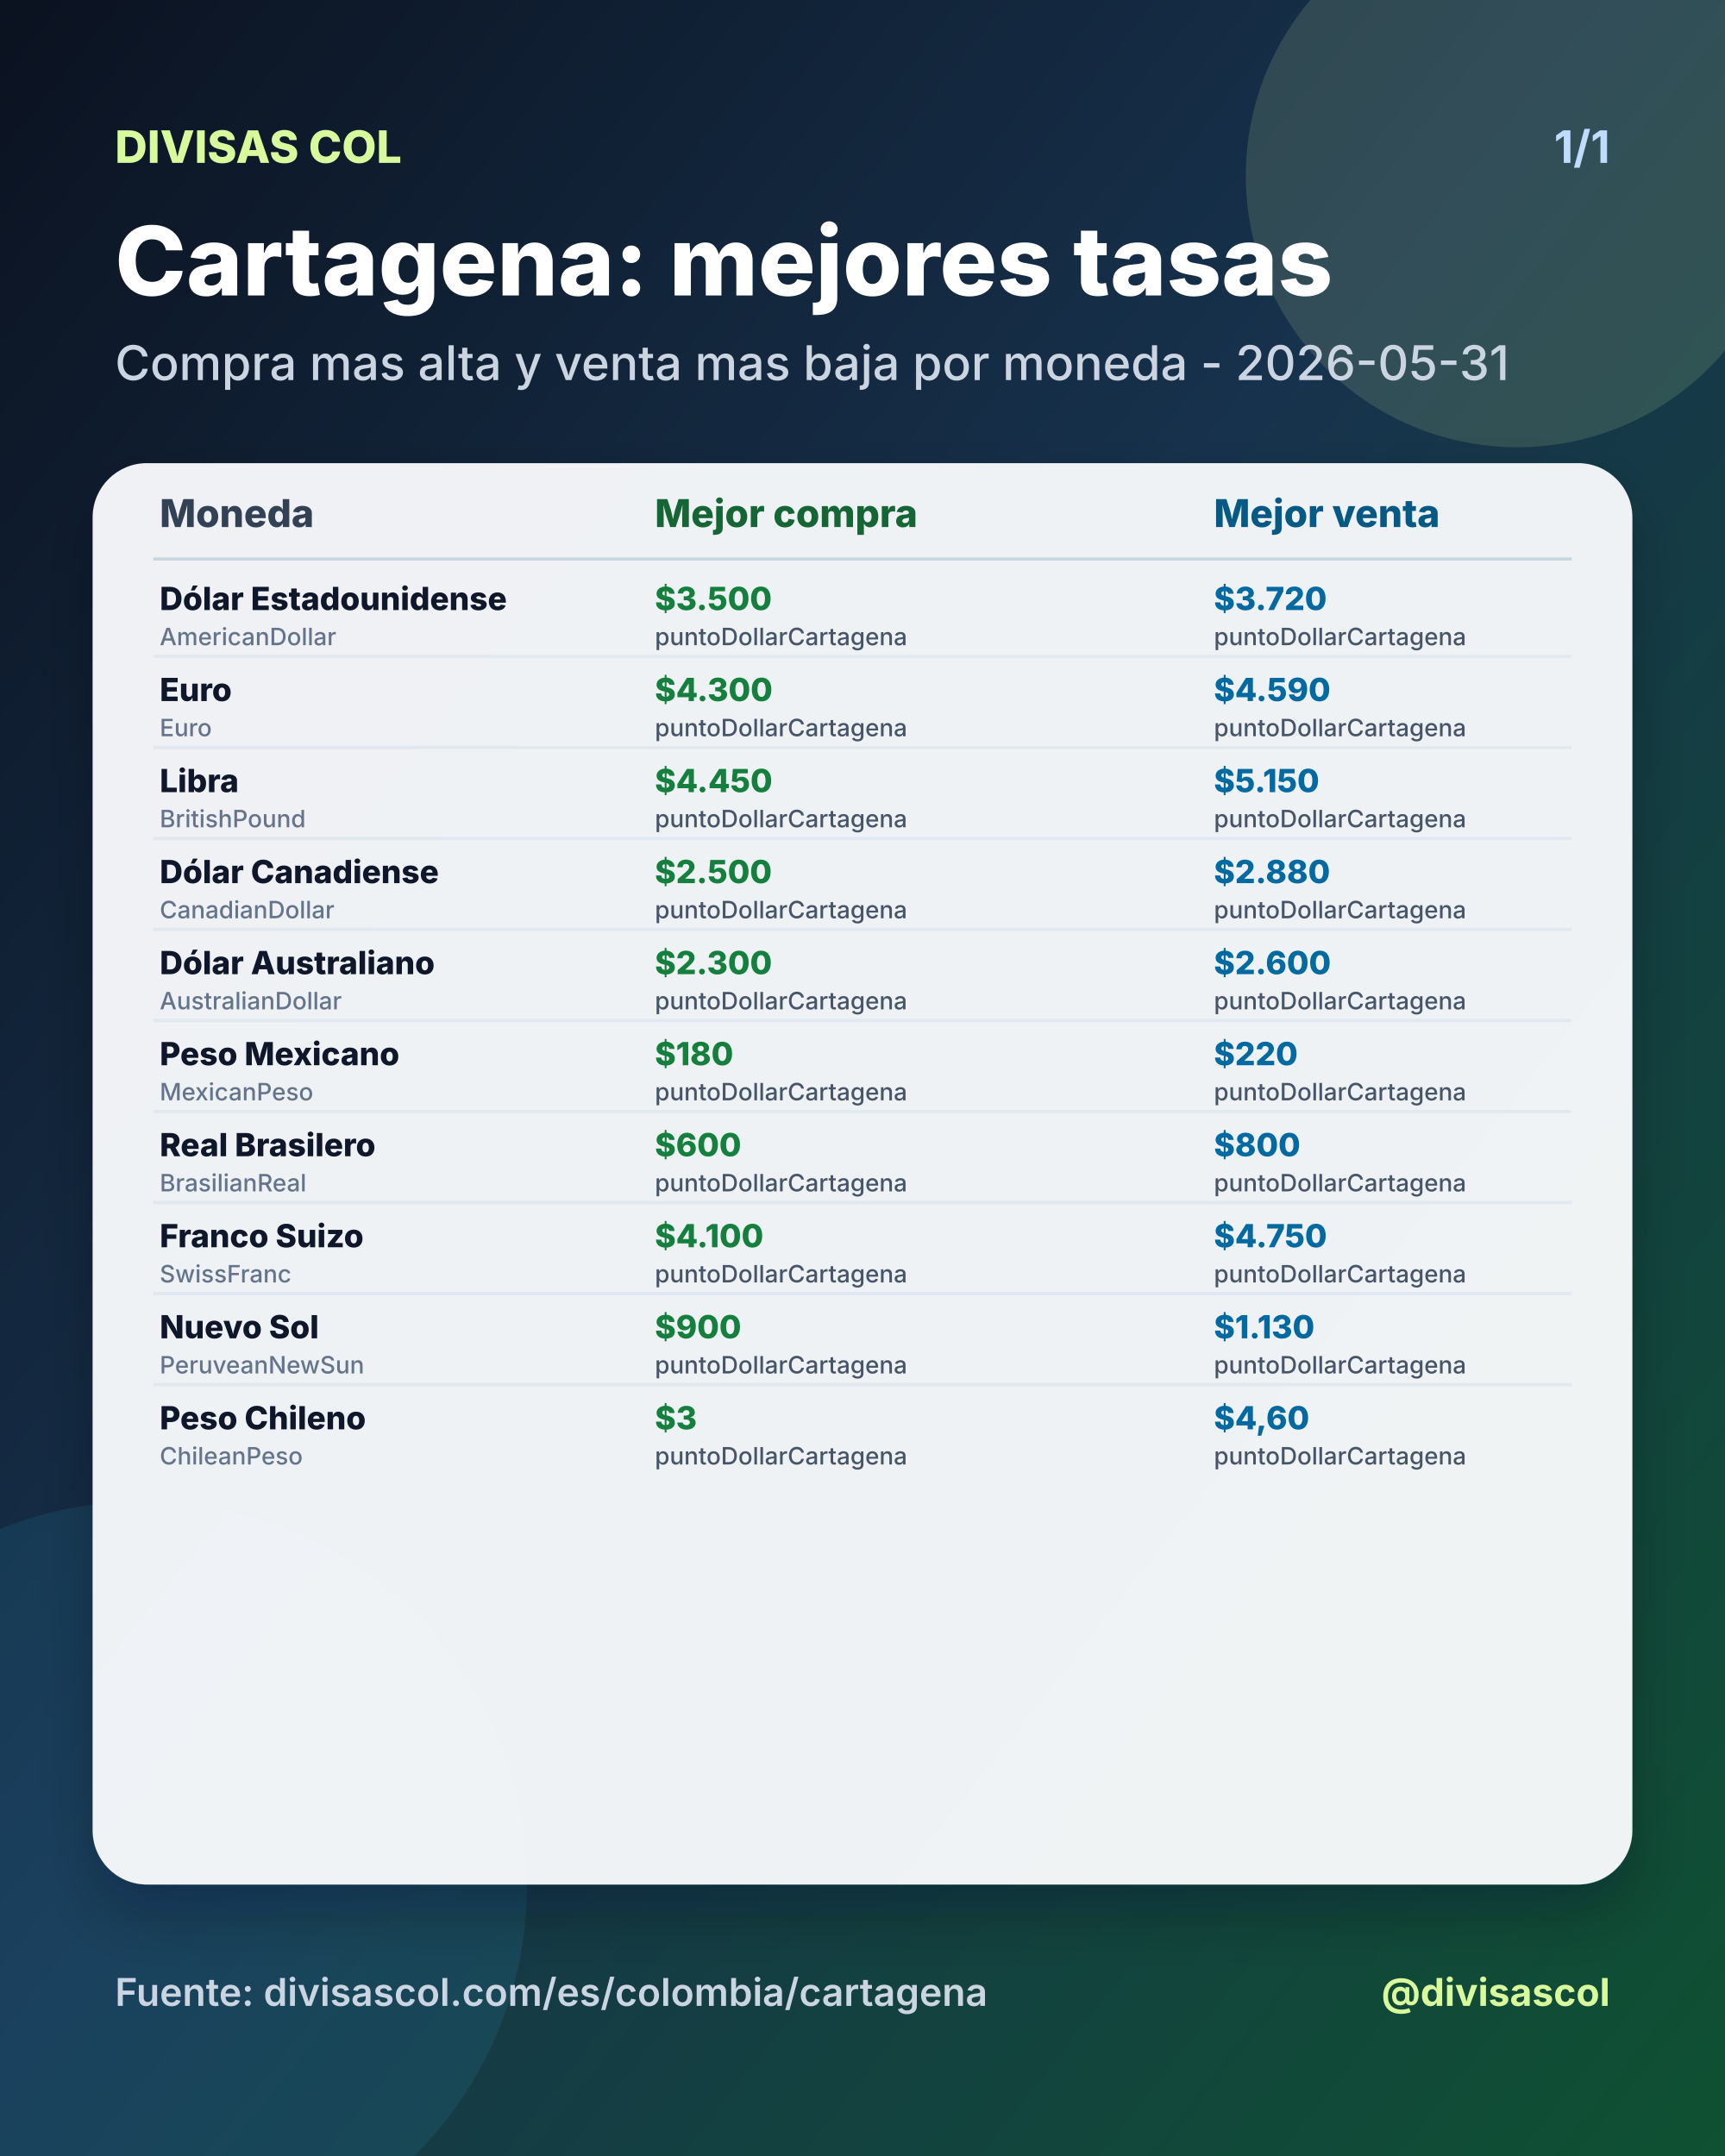
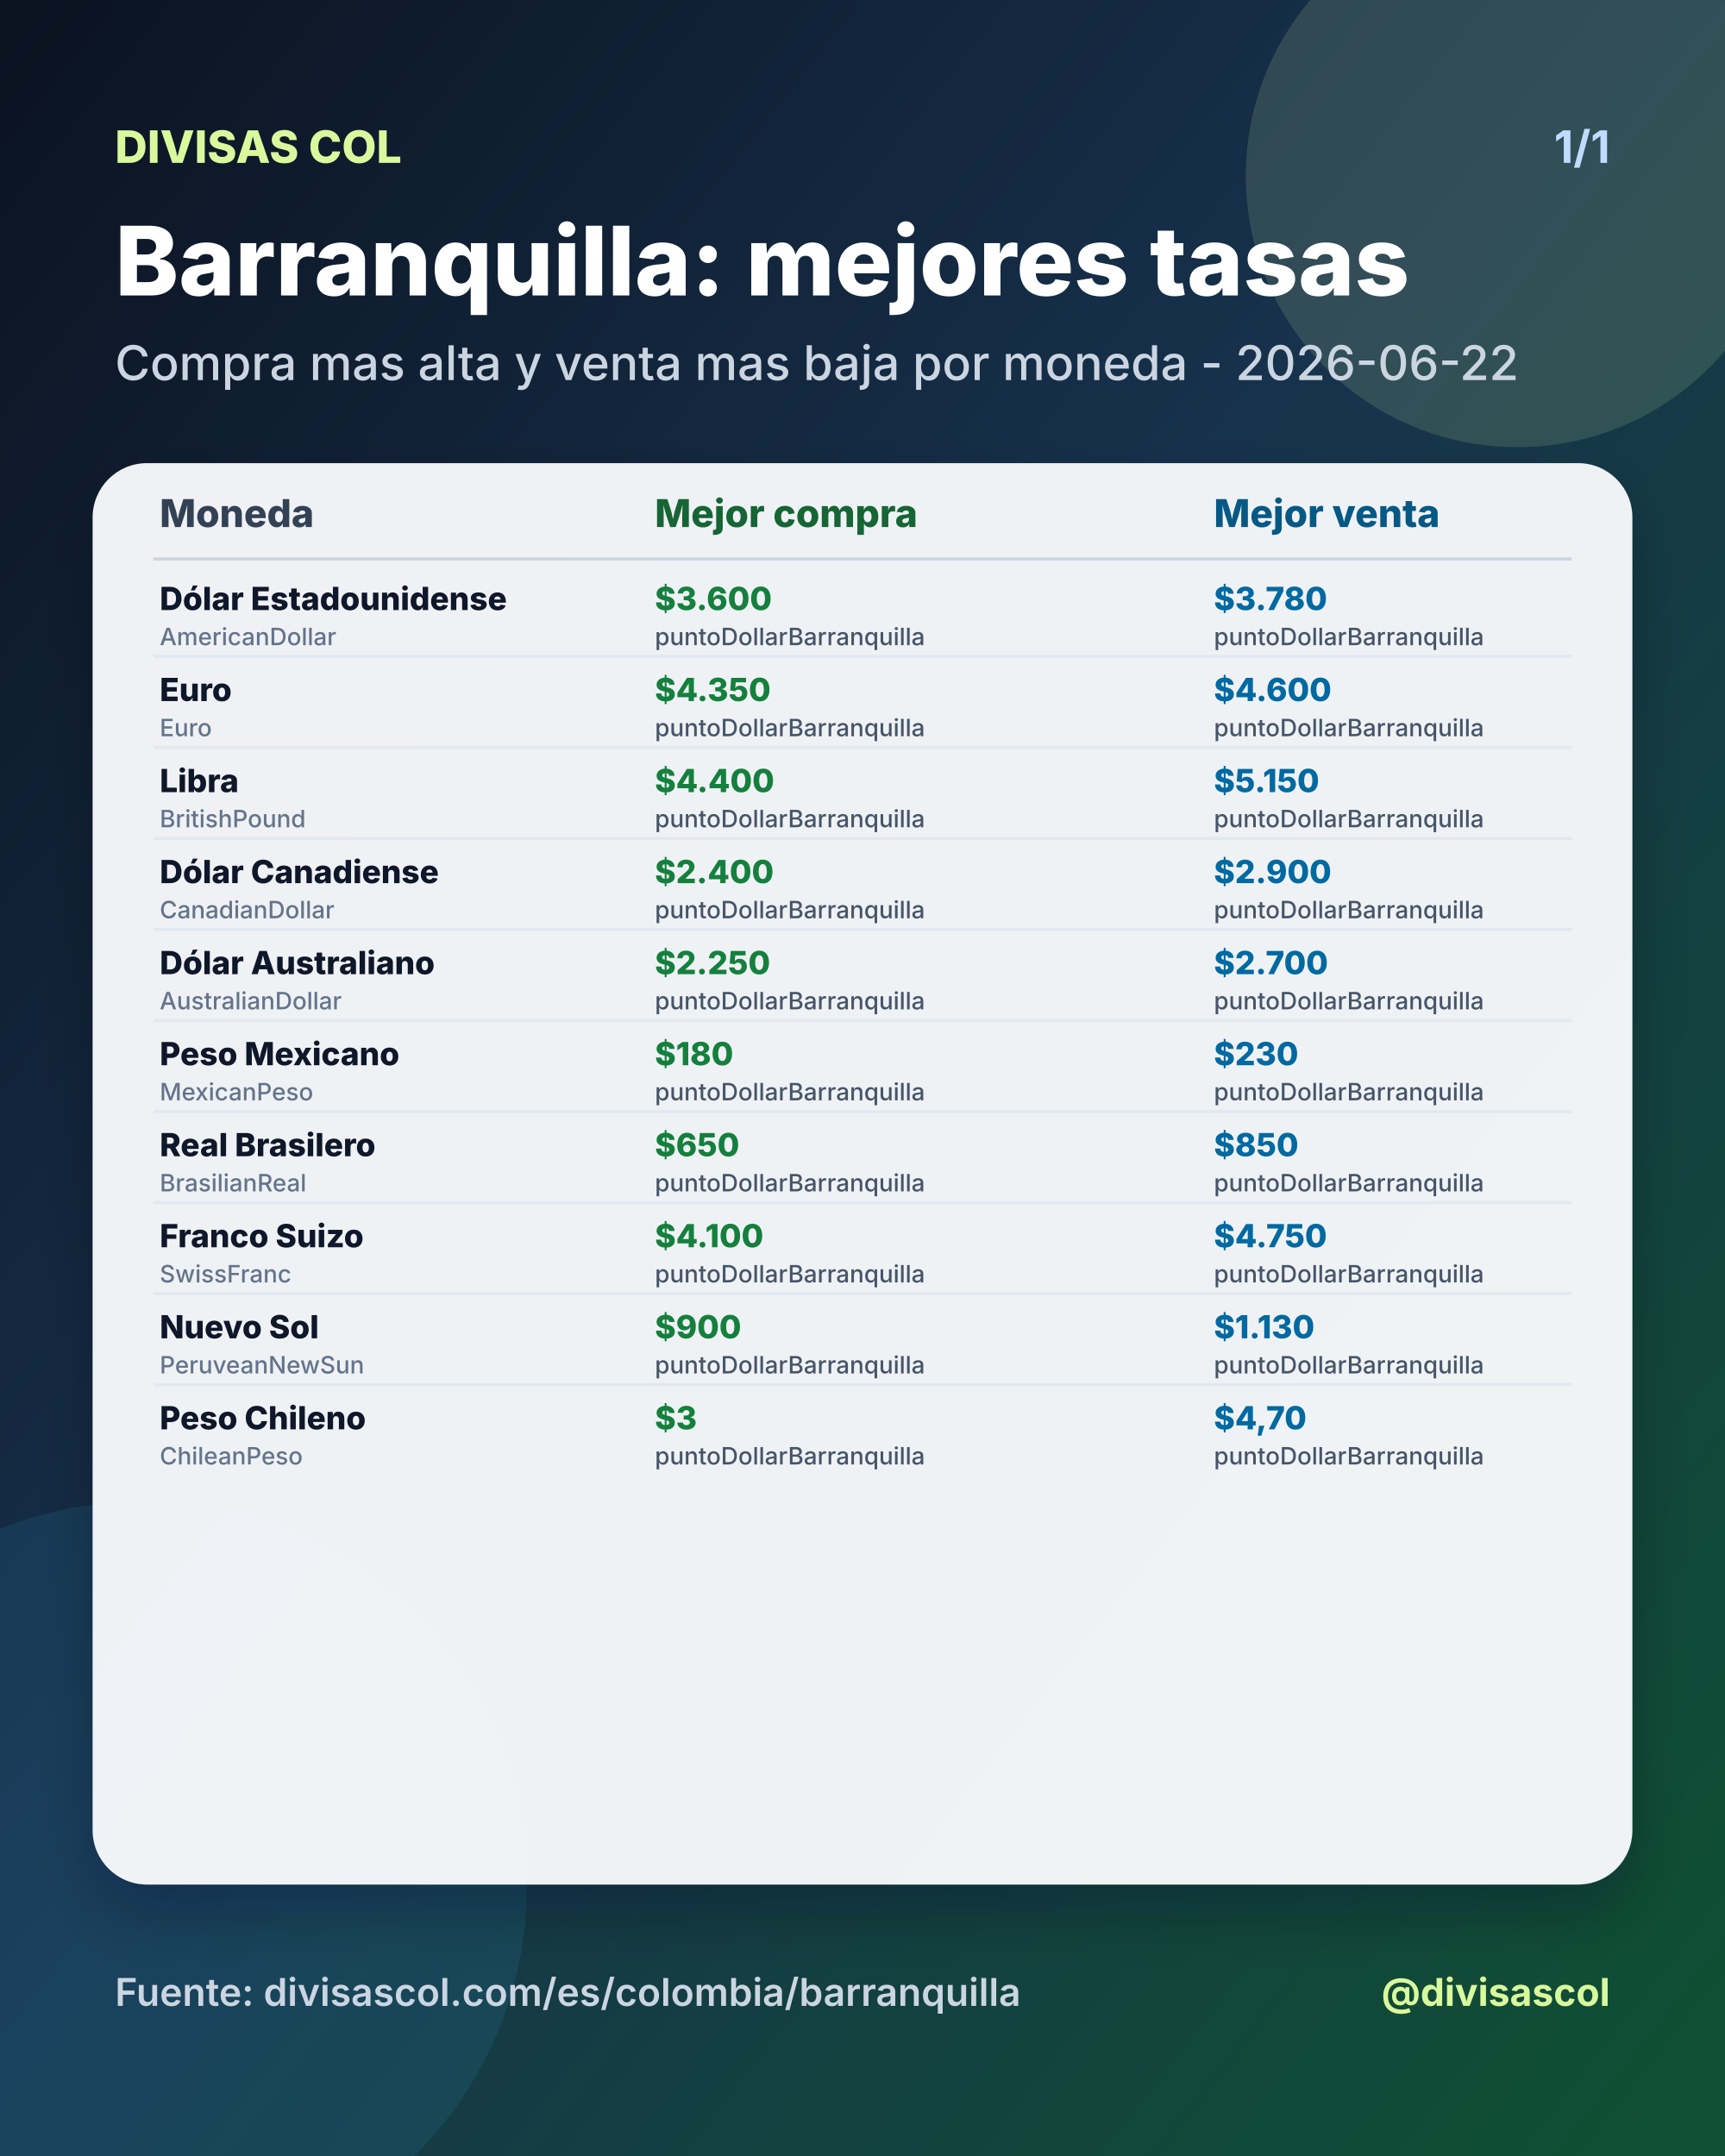
<svg xmlns="http://www.w3.org/2000/svg" width="1080" height="1350" viewBox="0 0 1080 1350">
  <defs>
    <linearGradient id="bg" x1="0" y1="0" x2="1" y2="1">
      <stop offset="0%" stop-color="#0b1220" />
      <stop offset="46%" stop-color="#17324d" />
      <stop offset="100%" stop-color="#0f5132" />
    </linearGradient>
    <filter id="shadow" x="-20%" y="-20%" width="140%" height="140%">
      <feDropShadow dx="0" dy="18" stdDeviation="18" flood-color="#020617" flood-opacity="0.28" />
    </filter>
  </defs>
  <rect width="1080" height="1350" fill="url(#bg)" />
  <circle cx="950" cy="110" r="170" fill="#d9f99d" opacity="0.14" />
  <circle cx="90" cy="1180" r="240" fill="#38bdf8" opacity="0.10" />
  <text x="72" y="102" fill="#d9f99d" font-size="28" font-family="Inter, Arial, sans-serif" font-weight="800" text-anchor="start">DIVISAS COL</text>
  <text x="1008" y="102" fill="#bfdbfe" font-size="28" font-family="Inter, Arial, sans-serif" font-weight="700" text-anchor="end">1/1</text>
-   <text x="72" y="185" fill="#ffffff" font-size="60" font-family="Inter, Arial, sans-serif" font-weight="800" text-anchor="start">Cartagena: mejores tasas</text>
-   <text x="72" y="238" fill="#cbd5e1" font-size="30" font-family="Inter, Arial, sans-serif" font-weight="500" text-anchor="start">Compra mas alta y venta mas baja por moneda - 2026-05-31</text>
+   <text x="72" y="185" fill="#ffffff" font-size="60" font-family="Inter, Arial, sans-serif" font-weight="800" text-anchor="start">Barranquilla: mejores tasas</text>
+   <text x="72" y="238" fill="#cbd5e1" font-size="30" font-family="Inter, Arial, sans-serif" font-weight="500" text-anchor="start">Compra mas alta y venta mas baja por moneda - 2026-06-22</text>
  <rect x="58" y="290" width="964" height="890" rx="34" fill="#f8fafc" opacity="0.96" filter="url(#shadow)" />
  <text x="100" y="330" fill="#334155" font-size="24" font-family="Inter, Arial, sans-serif" font-weight="800" text-anchor="start">Moneda</text>
  <text x="410" y="330" fill="#166534" font-size="24" font-family="Inter, Arial, sans-serif" font-weight="800" text-anchor="start">Mejor compra</text>
  <text x="760" y="330" fill="#075985" font-size="24" font-family="Inter, Arial, sans-serif" font-weight="800" text-anchor="start">Mejor venta</text>
  <line x1="96" y1="350" x2="984" y2="350" stroke="#cbd5e1" stroke-width="2" />
  <text x="100" y="382" fill="#0f172a" font-size="20" font-family="Inter, Arial, sans-serif" font-weight="800" text-anchor="start">Dólar Estadounidense</text>
  <text x="100" y="404" fill="#64748b" font-size="15" font-family="Inter, Arial, sans-serif" font-weight="500" text-anchor="start">AmericanDollar</text>
-   <text x="410" y="382" fill="#15803d" font-size="20" font-family="Inter, Arial, sans-serif" font-weight="800" text-anchor="start">$3.500</text>
-   <text x="410" y="404" fill="#475569" font-size="15" font-family="Inter, Arial, sans-serif" font-weight="500" text-anchor="start">puntoDollarCartagena</text>
-   <text x="760" y="382" fill="#0369a1" font-size="20" font-family="Inter, Arial, sans-serif" font-weight="800" text-anchor="start">$3.720</text>
-   <text x="760" y="404" fill="#475569" font-size="15" font-family="Inter, Arial, sans-serif" font-weight="500" text-anchor="start">puntoDollarCartagena</text>
+   <text x="410" y="382" fill="#15803d" font-size="20" font-family="Inter, Arial, sans-serif" font-weight="800" text-anchor="start">$3.600</text>
+   <text x="410" y="404" fill="#475569" font-size="15" font-family="Inter, Arial, sans-serif" font-weight="500" text-anchor="start">puntoDollarBarranquilla</text>
+   <text x="760" y="382" fill="#0369a1" font-size="20" font-family="Inter, Arial, sans-serif" font-weight="800" text-anchor="start">$3.780</text>
+   <text x="760" y="404" fill="#475569" font-size="15" font-family="Inter, Arial, sans-serif" font-weight="500" text-anchor="start">puntoDollarBarranquilla</text>
  <line x1="96" y1="411" x2="984" y2="411" stroke="#e2e8f0" stroke-width="2" />
  <text x="100" y="439" fill="#0f172a" font-size="20" font-family="Inter, Arial, sans-serif" font-weight="800" text-anchor="start">Euro</text>
  <text x="100" y="461" fill="#64748b" font-size="15" font-family="Inter, Arial, sans-serif" font-weight="500" text-anchor="start">Euro</text>
-   <text x="410" y="439" fill="#15803d" font-size="20" font-family="Inter, Arial, sans-serif" font-weight="800" text-anchor="start">$4.300</text>
-   <text x="410" y="461" fill="#475569" font-size="15" font-family="Inter, Arial, sans-serif" font-weight="500" text-anchor="start">puntoDollarCartagena</text>
-   <text x="760" y="439" fill="#0369a1" font-size="20" font-family="Inter, Arial, sans-serif" font-weight="800" text-anchor="start">$4.590</text>
-   <text x="760" y="461" fill="#475569" font-size="15" font-family="Inter, Arial, sans-serif" font-weight="500" text-anchor="start">puntoDollarCartagena</text>
+   <text x="410" y="439" fill="#15803d" font-size="20" font-family="Inter, Arial, sans-serif" font-weight="800" text-anchor="start">$4.350</text>
+   <text x="410" y="461" fill="#475569" font-size="15" font-family="Inter, Arial, sans-serif" font-weight="500" text-anchor="start">puntoDollarBarranquilla</text>
+   <text x="760" y="439" fill="#0369a1" font-size="20" font-family="Inter, Arial, sans-serif" font-weight="800" text-anchor="start">$4.600</text>
+   <text x="760" y="461" fill="#475569" font-size="15" font-family="Inter, Arial, sans-serif" font-weight="500" text-anchor="start">puntoDollarBarranquilla</text>
  <line x1="96" y1="468" x2="984" y2="468" stroke="#e2e8f0" stroke-width="2" />
  <text x="100" y="496" fill="#0f172a" font-size="20" font-family="Inter, Arial, sans-serif" font-weight="800" text-anchor="start">Libra</text>
  <text x="100" y="518" fill="#64748b" font-size="15" font-family="Inter, Arial, sans-serif" font-weight="500" text-anchor="start">BritishPound</text>
-   <text x="410" y="496" fill="#15803d" font-size="20" font-family="Inter, Arial, sans-serif" font-weight="800" text-anchor="start">$4.450</text>
-   <text x="410" y="518" fill="#475569" font-size="15" font-family="Inter, Arial, sans-serif" font-weight="500" text-anchor="start">puntoDollarCartagena</text>
+   <text x="410" y="496" fill="#15803d" font-size="20" font-family="Inter, Arial, sans-serif" font-weight="800" text-anchor="start">$4.400</text>
+   <text x="410" y="518" fill="#475569" font-size="15" font-family="Inter, Arial, sans-serif" font-weight="500" text-anchor="start">puntoDollarBarranquilla</text>
  <text x="760" y="496" fill="#0369a1" font-size="20" font-family="Inter, Arial, sans-serif" font-weight="800" text-anchor="start">$5.150</text>
-   <text x="760" y="518" fill="#475569" font-size="15" font-family="Inter, Arial, sans-serif" font-weight="500" text-anchor="start">puntoDollarCartagena</text>
+   <text x="760" y="518" fill="#475569" font-size="15" font-family="Inter, Arial, sans-serif" font-weight="500" text-anchor="start">puntoDollarBarranquilla</text>
  <line x1="96" y1="525" x2="984" y2="525" stroke="#e2e8f0" stroke-width="2" />
  <text x="100" y="553" fill="#0f172a" font-size="20" font-family="Inter, Arial, sans-serif" font-weight="800" text-anchor="start">Dólar Canadiense</text>
  <text x="100" y="575" fill="#64748b" font-size="15" font-family="Inter, Arial, sans-serif" font-weight="500" text-anchor="start">CanadianDollar</text>
-   <text x="410" y="553" fill="#15803d" font-size="20" font-family="Inter, Arial, sans-serif" font-weight="800" text-anchor="start">$2.500</text>
-   <text x="410" y="575" fill="#475569" font-size="15" font-family="Inter, Arial, sans-serif" font-weight="500" text-anchor="start">puntoDollarCartagena</text>
-   <text x="760" y="553" fill="#0369a1" font-size="20" font-family="Inter, Arial, sans-serif" font-weight="800" text-anchor="start">$2.880</text>
-   <text x="760" y="575" fill="#475569" font-size="15" font-family="Inter, Arial, sans-serif" font-weight="500" text-anchor="start">puntoDollarCartagena</text>
+   <text x="410" y="553" fill="#15803d" font-size="20" font-family="Inter, Arial, sans-serif" font-weight="800" text-anchor="start">$2.400</text>
+   <text x="410" y="575" fill="#475569" font-size="15" font-family="Inter, Arial, sans-serif" font-weight="500" text-anchor="start">puntoDollarBarranquilla</text>
+   <text x="760" y="553" fill="#0369a1" font-size="20" font-family="Inter, Arial, sans-serif" font-weight="800" text-anchor="start">$2.900</text>
+   <text x="760" y="575" fill="#475569" font-size="15" font-family="Inter, Arial, sans-serif" font-weight="500" text-anchor="start">puntoDollarBarranquilla</text>
  <line x1="96" y1="582" x2="984" y2="582" stroke="#e2e8f0" stroke-width="2" />
  <text x="100" y="610" fill="#0f172a" font-size="20" font-family="Inter, Arial, sans-serif" font-weight="800" text-anchor="start">Dólar Australiano</text>
  <text x="100" y="632" fill="#64748b" font-size="15" font-family="Inter, Arial, sans-serif" font-weight="500" text-anchor="start">AustralianDollar</text>
-   <text x="410" y="610" fill="#15803d" font-size="20" font-family="Inter, Arial, sans-serif" font-weight="800" text-anchor="start">$2.300</text>
-   <text x="410" y="632" fill="#475569" font-size="15" font-family="Inter, Arial, sans-serif" font-weight="500" text-anchor="start">puntoDollarCartagena</text>
-   <text x="760" y="610" fill="#0369a1" font-size="20" font-family="Inter, Arial, sans-serif" font-weight="800" text-anchor="start">$2.600</text>
-   <text x="760" y="632" fill="#475569" font-size="15" font-family="Inter, Arial, sans-serif" font-weight="500" text-anchor="start">puntoDollarCartagena</text>
+   <text x="410" y="610" fill="#15803d" font-size="20" font-family="Inter, Arial, sans-serif" font-weight="800" text-anchor="start">$2.250</text>
+   <text x="410" y="632" fill="#475569" font-size="15" font-family="Inter, Arial, sans-serif" font-weight="500" text-anchor="start">puntoDollarBarranquilla</text>
+   <text x="760" y="610" fill="#0369a1" font-size="20" font-family="Inter, Arial, sans-serif" font-weight="800" text-anchor="start">$2.700</text>
+   <text x="760" y="632" fill="#475569" font-size="15" font-family="Inter, Arial, sans-serif" font-weight="500" text-anchor="start">puntoDollarBarranquilla</text>
  <line x1="96" y1="639" x2="984" y2="639" stroke="#e2e8f0" stroke-width="2" />
  <text x="100" y="667" fill="#0f172a" font-size="20" font-family="Inter, Arial, sans-serif" font-weight="800" text-anchor="start">Peso Mexicano</text>
  <text x="100" y="689" fill="#64748b" font-size="15" font-family="Inter, Arial, sans-serif" font-weight="500" text-anchor="start">MexicanPeso</text>
  <text x="410" y="667" fill="#15803d" font-size="20" font-family="Inter, Arial, sans-serif" font-weight="800" text-anchor="start">$180</text>
-   <text x="410" y="689" fill="#475569" font-size="15" font-family="Inter, Arial, sans-serif" font-weight="500" text-anchor="start">puntoDollarCartagena</text>
-   <text x="760" y="667" fill="#0369a1" font-size="20" font-family="Inter, Arial, sans-serif" font-weight="800" text-anchor="start">$220</text>
-   <text x="760" y="689" fill="#475569" font-size="15" font-family="Inter, Arial, sans-serif" font-weight="500" text-anchor="start">puntoDollarCartagena</text>
+   <text x="410" y="689" fill="#475569" font-size="15" font-family="Inter, Arial, sans-serif" font-weight="500" text-anchor="start">puntoDollarBarranquilla</text>
+   <text x="760" y="667" fill="#0369a1" font-size="20" font-family="Inter, Arial, sans-serif" font-weight="800" text-anchor="start">$230</text>
+   <text x="760" y="689" fill="#475569" font-size="15" font-family="Inter, Arial, sans-serif" font-weight="500" text-anchor="start">puntoDollarBarranquilla</text>
  <line x1="96" y1="696" x2="984" y2="696" stroke="#e2e8f0" stroke-width="2" />
  <text x="100" y="724" fill="#0f172a" font-size="20" font-family="Inter, Arial, sans-serif" font-weight="800" text-anchor="start">Real Brasilero</text>
  <text x="100" y="746" fill="#64748b" font-size="15" font-family="Inter, Arial, sans-serif" font-weight="500" text-anchor="start">BrasilianReal</text>
-   <text x="410" y="724" fill="#15803d" font-size="20" font-family="Inter, Arial, sans-serif" font-weight="800" text-anchor="start">$600</text>
-   <text x="410" y="746" fill="#475569" font-size="15" font-family="Inter, Arial, sans-serif" font-weight="500" text-anchor="start">puntoDollarCartagena</text>
-   <text x="760" y="724" fill="#0369a1" font-size="20" font-family="Inter, Arial, sans-serif" font-weight="800" text-anchor="start">$800</text>
-   <text x="760" y="746" fill="#475569" font-size="15" font-family="Inter, Arial, sans-serif" font-weight="500" text-anchor="start">puntoDollarCartagena</text>
+   <text x="410" y="724" fill="#15803d" font-size="20" font-family="Inter, Arial, sans-serif" font-weight="800" text-anchor="start">$650</text>
+   <text x="410" y="746" fill="#475569" font-size="15" font-family="Inter, Arial, sans-serif" font-weight="500" text-anchor="start">puntoDollarBarranquilla</text>
+   <text x="760" y="724" fill="#0369a1" font-size="20" font-family="Inter, Arial, sans-serif" font-weight="800" text-anchor="start">$850</text>
+   <text x="760" y="746" fill="#475569" font-size="15" font-family="Inter, Arial, sans-serif" font-weight="500" text-anchor="start">puntoDollarBarranquilla</text>
  <line x1="96" y1="753" x2="984" y2="753" stroke="#e2e8f0" stroke-width="2" />
  <text x="100" y="781" fill="#0f172a" font-size="20" font-family="Inter, Arial, sans-serif" font-weight="800" text-anchor="start">Franco Suizo</text>
  <text x="100" y="803" fill="#64748b" font-size="15" font-family="Inter, Arial, sans-serif" font-weight="500" text-anchor="start">SwissFranc</text>
  <text x="410" y="781" fill="#15803d" font-size="20" font-family="Inter, Arial, sans-serif" font-weight="800" text-anchor="start">$4.100</text>
-   <text x="410" y="803" fill="#475569" font-size="15" font-family="Inter, Arial, sans-serif" font-weight="500" text-anchor="start">puntoDollarCartagena</text>
+   <text x="410" y="803" fill="#475569" font-size="15" font-family="Inter, Arial, sans-serif" font-weight="500" text-anchor="start">puntoDollarBarranquilla</text>
  <text x="760" y="781" fill="#0369a1" font-size="20" font-family="Inter, Arial, sans-serif" font-weight="800" text-anchor="start">$4.750</text>
-   <text x="760" y="803" fill="#475569" font-size="15" font-family="Inter, Arial, sans-serif" font-weight="500" text-anchor="start">puntoDollarCartagena</text>
+   <text x="760" y="803" fill="#475569" font-size="15" font-family="Inter, Arial, sans-serif" font-weight="500" text-anchor="start">puntoDollarBarranquilla</text>
  <line x1="96" y1="810" x2="984" y2="810" stroke="#e2e8f0" stroke-width="2" />
  <text x="100" y="838" fill="#0f172a" font-size="20" font-family="Inter, Arial, sans-serif" font-weight="800" text-anchor="start">Nuevo Sol</text>
  <text x="100" y="860" fill="#64748b" font-size="15" font-family="Inter, Arial, sans-serif" font-weight="500" text-anchor="start">PeruveanNewSun</text>
  <text x="410" y="838" fill="#15803d" font-size="20" font-family="Inter, Arial, sans-serif" font-weight="800" text-anchor="start">$900</text>
-   <text x="410" y="860" fill="#475569" font-size="15" font-family="Inter, Arial, sans-serif" font-weight="500" text-anchor="start">puntoDollarCartagena</text>
+   <text x="410" y="860" fill="#475569" font-size="15" font-family="Inter, Arial, sans-serif" font-weight="500" text-anchor="start">puntoDollarBarranquilla</text>
  <text x="760" y="838" fill="#0369a1" font-size="20" font-family="Inter, Arial, sans-serif" font-weight="800" text-anchor="start">$1.130</text>
-   <text x="760" y="860" fill="#475569" font-size="15" font-family="Inter, Arial, sans-serif" font-weight="500" text-anchor="start">puntoDollarCartagena</text>
+   <text x="760" y="860" fill="#475569" font-size="15" font-family="Inter, Arial, sans-serif" font-weight="500" text-anchor="start">puntoDollarBarranquilla</text>
  <line x1="96" y1="867" x2="984" y2="867" stroke="#e2e8f0" stroke-width="2" />
  <text x="100" y="895" fill="#0f172a" font-size="20" font-family="Inter, Arial, sans-serif" font-weight="800" text-anchor="start">Peso Chileno</text>
  <text x="100" y="917" fill="#64748b" font-size="15" font-family="Inter, Arial, sans-serif" font-weight="500" text-anchor="start">ChileanPeso</text>
  <text x="410" y="895" fill="#15803d" font-size="20" font-family="Inter, Arial, sans-serif" font-weight="800" text-anchor="start">$3</text>
-   <text x="410" y="917" fill="#475569" font-size="15" font-family="Inter, Arial, sans-serif" font-weight="500" text-anchor="start">puntoDollarCartagena</text>
-   <text x="760" y="895" fill="#0369a1" font-size="20" font-family="Inter, Arial, sans-serif" font-weight="800" text-anchor="start">$4,60</text>
-   <text x="760" y="917" fill="#475569" font-size="15" font-family="Inter, Arial, sans-serif" font-weight="500" text-anchor="start">puntoDollarCartagena</text>
-   <text x="72" y="1256" fill="#cbd5e1" font-size="24" font-family="Inter, Arial, sans-serif" font-weight="600" text-anchor="start">Fuente: divisascol.com/es/colombia/cartagena</text>
+   <text x="410" y="917" fill="#475569" font-size="15" font-family="Inter, Arial, sans-serif" font-weight="500" text-anchor="start">puntoDollarBarranquilla</text>
+   <text x="760" y="895" fill="#0369a1" font-size="20" font-family="Inter, Arial, sans-serif" font-weight="800" text-anchor="start">$4,70</text>
+   <text x="760" y="917" fill="#475569" font-size="15" font-family="Inter, Arial, sans-serif" font-weight="500" text-anchor="start">puntoDollarBarranquilla</text>
+   <text x="72" y="1256" fill="#cbd5e1" font-size="24" font-family="Inter, Arial, sans-serif" font-weight="600" text-anchor="start">Fuente: divisascol.com/es/colombia/barranquilla</text>
  <text x="1008" y="1256" fill="#d9f99d" font-size="24" font-family="Inter, Arial, sans-serif" font-weight="700" text-anchor="end">@divisascol</text>
</svg>
